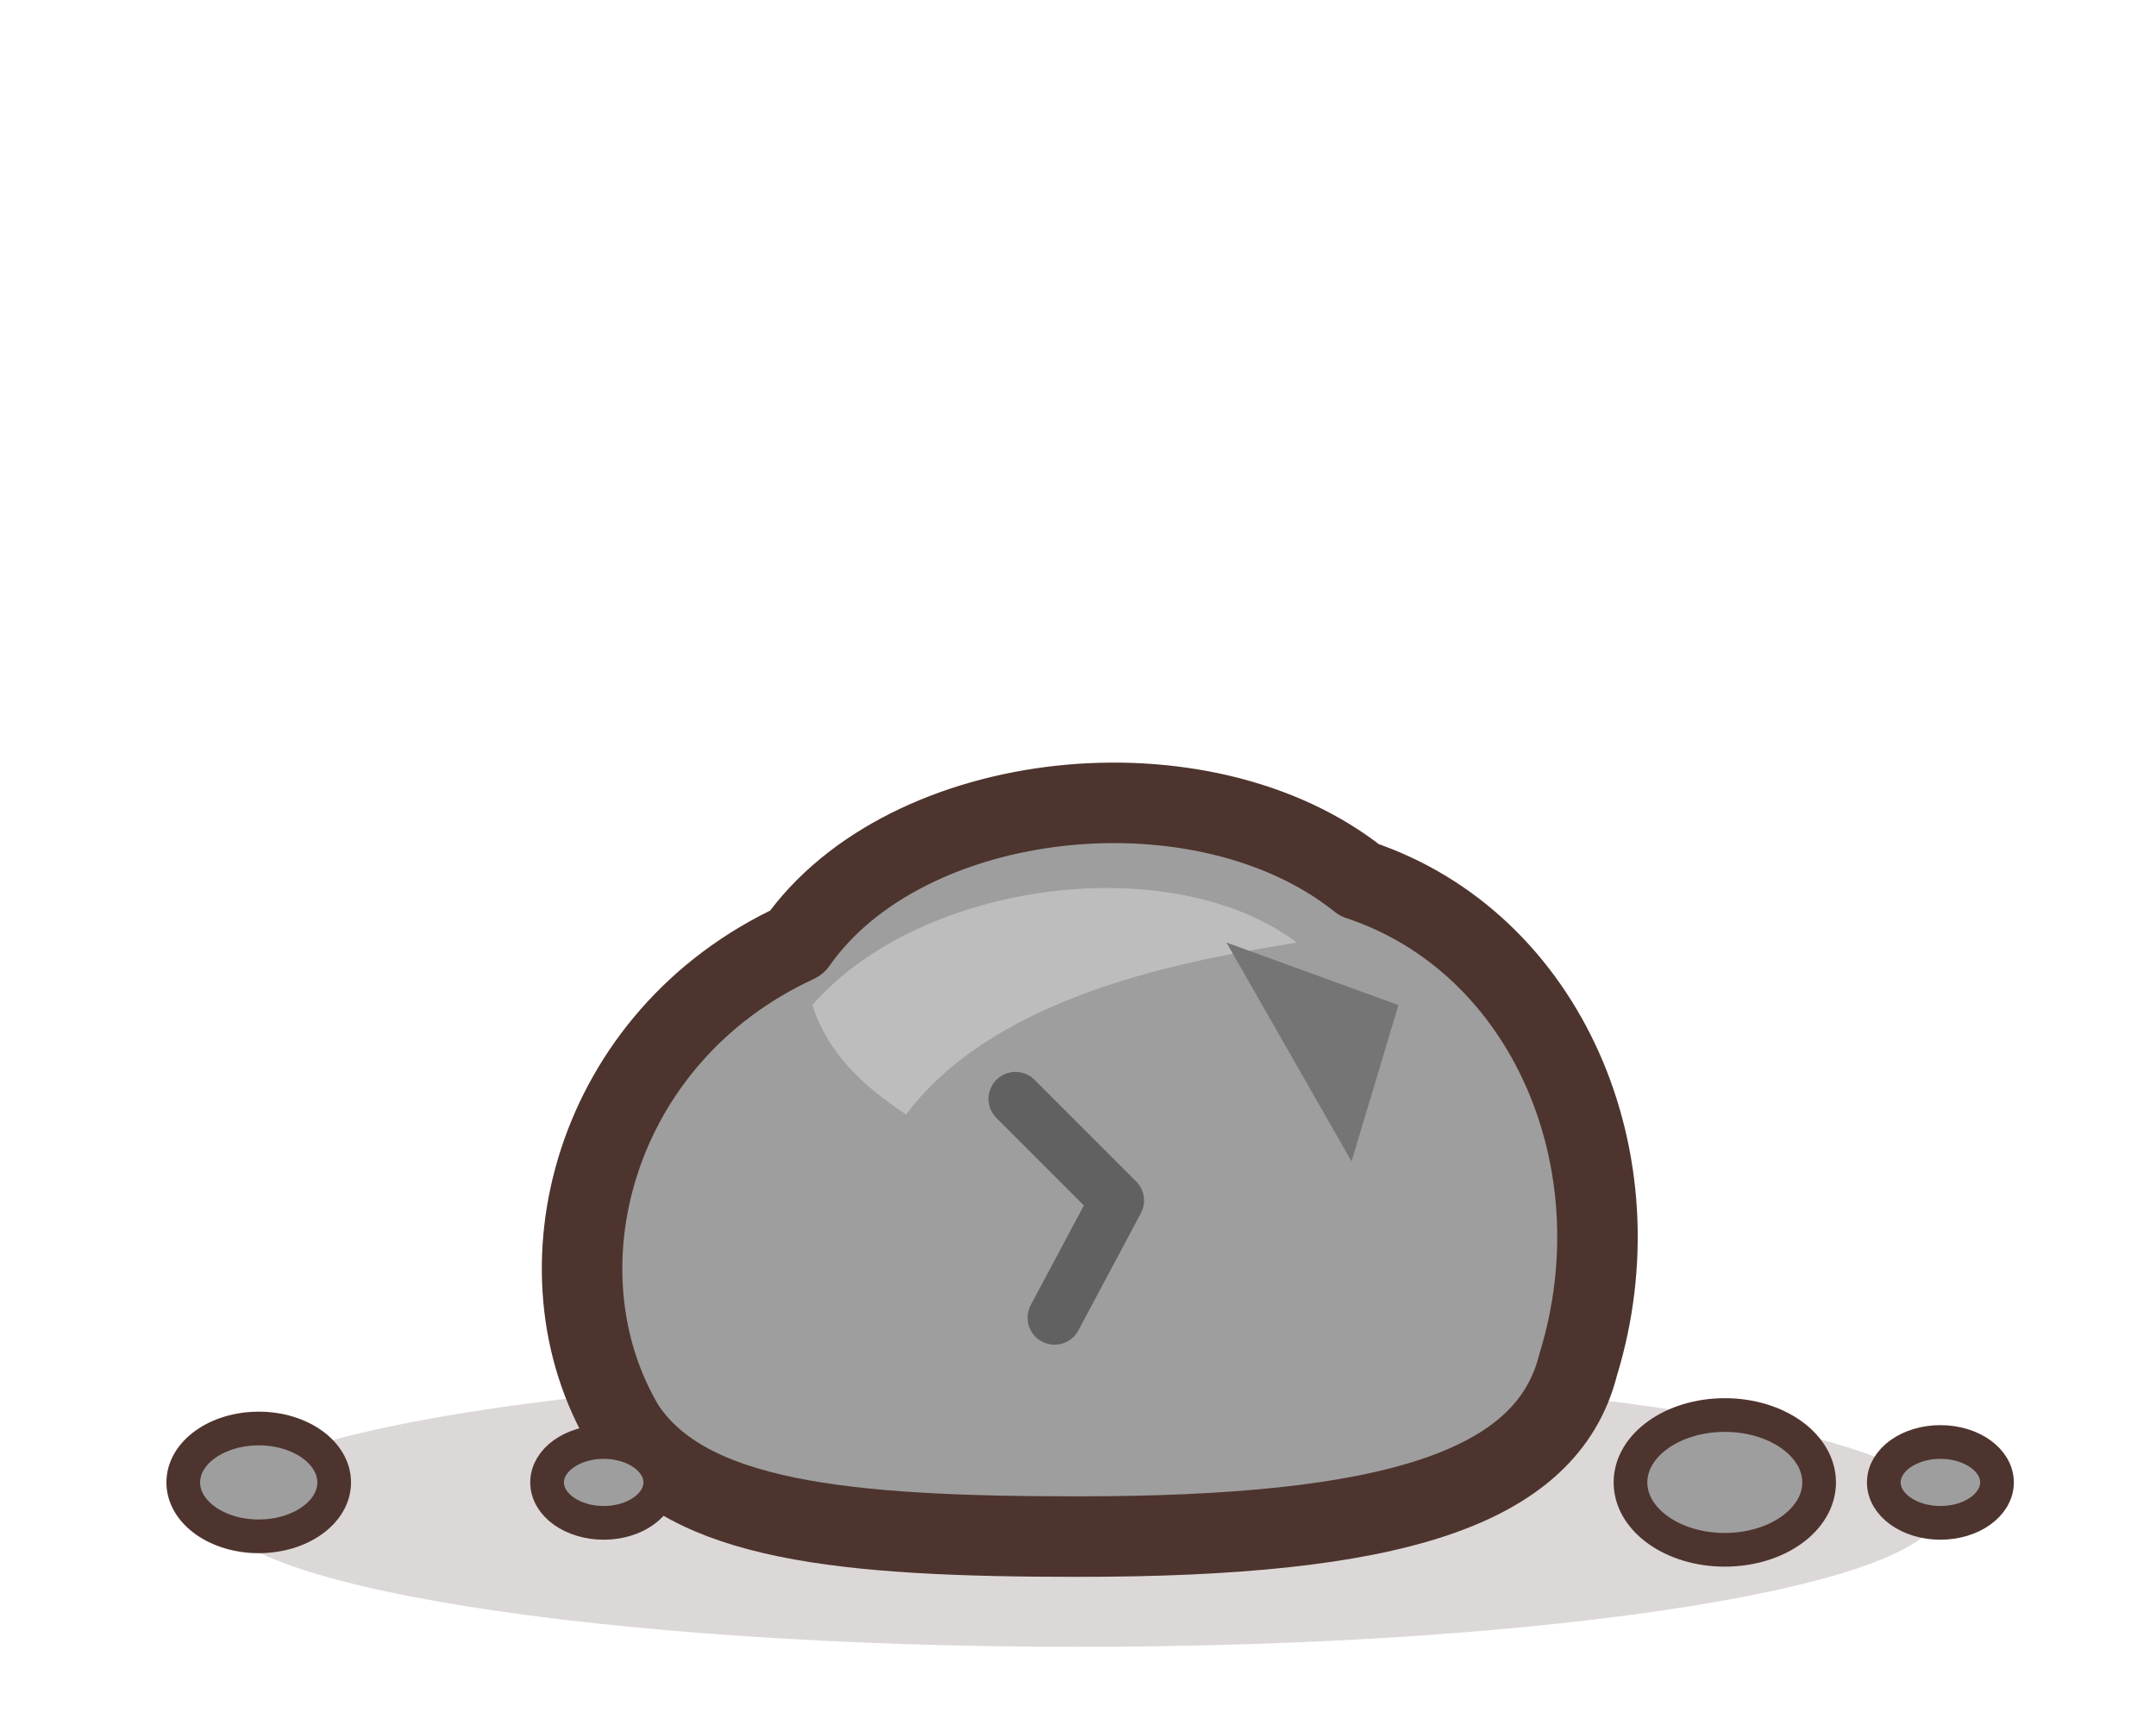
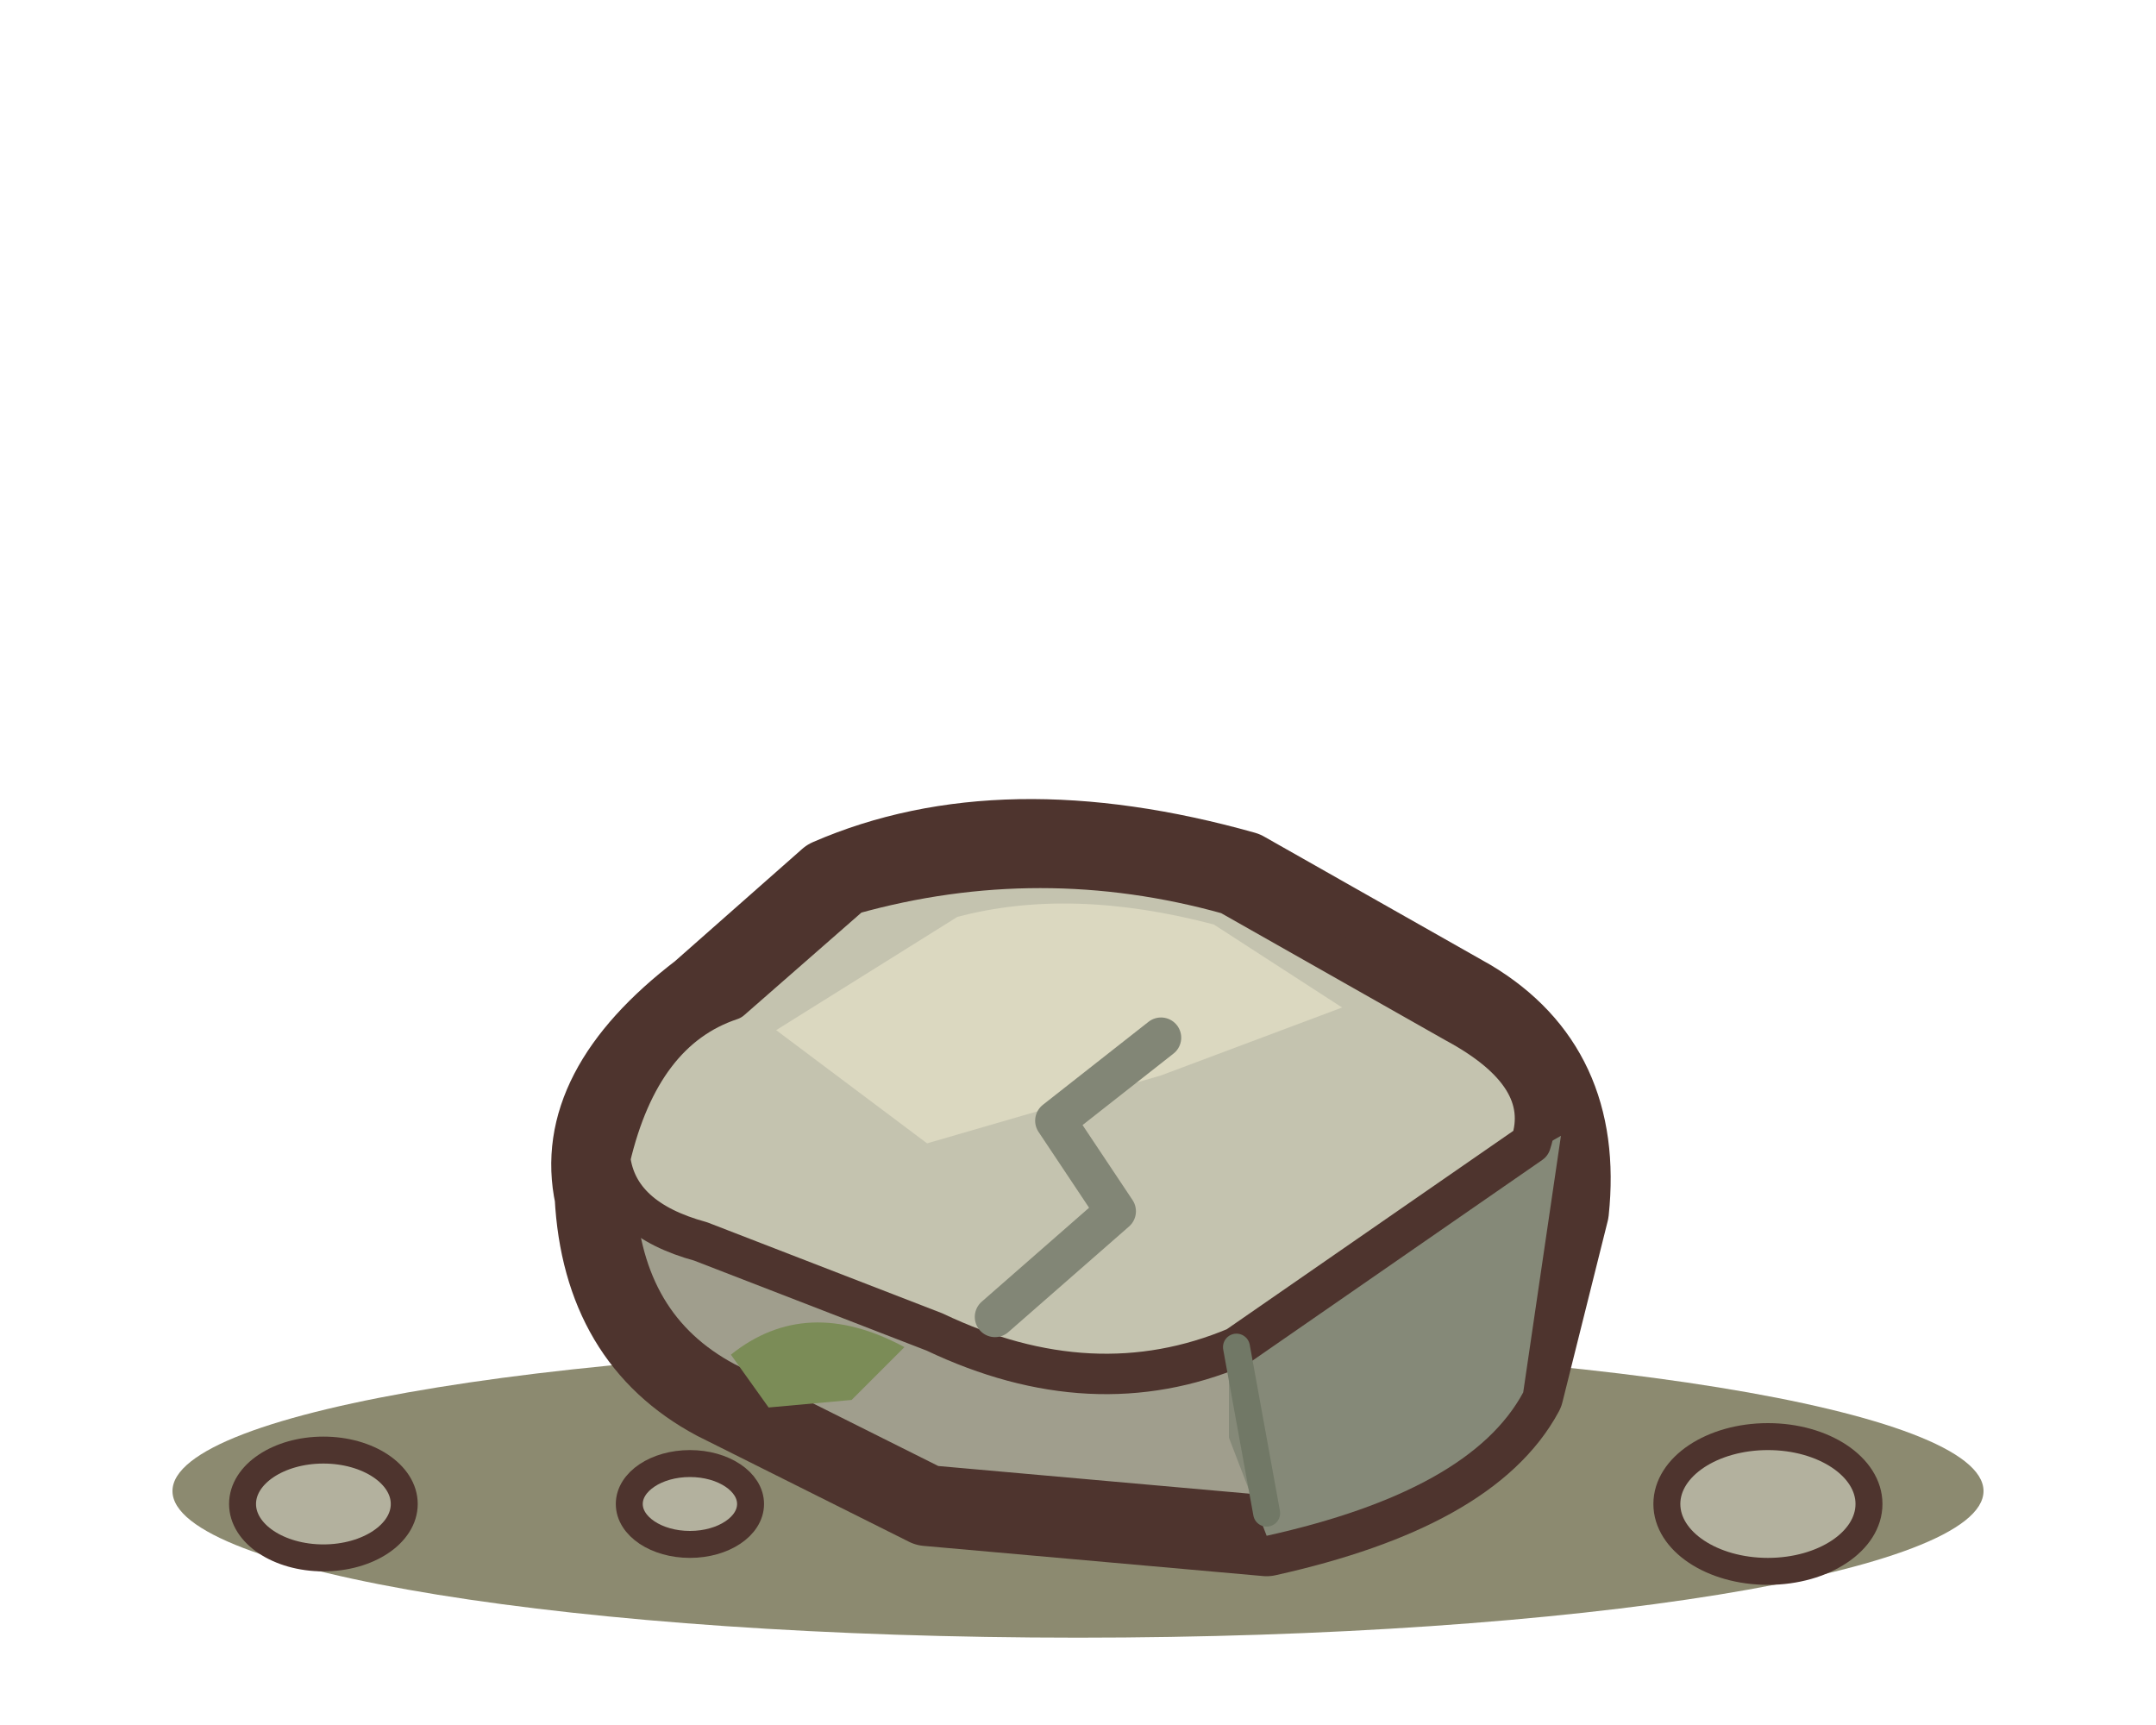
<svg xmlns="http://www.w3.org/2000/svg" width="160" height="128" viewBox="0 0 160 128">
-   <ellipse cx="80.0" cy="112" rx="64.0" ry="10.2" fill="#3E2723" opacity="0.18" />
-   <g transform="translate(33.6 47.9) scale(0.58)">
-     <path d="M22 100 C10 80 18 50 44 38 C58 18 96 14 116 30 C140 38 152 66 144 92 C140 108 120 114 80 114 C50 114 30 112 22 100 Z" fill="#9E9E9E" stroke="#4E342E" stroke-width="10.3" stroke-linejoin="round" />
-     <path d="M46 46 C60 30 92 26 108 38 C96 40 70 44 58 60 C52 56 48 52 46 46 Z" fill="#BDBDBD" />
-     <path d="M99 38 l22 8 l-6 20 Z" fill="#757575" />
-     <path d="M72 58 l13 13 l-8 15" fill="none" stroke="#616161" stroke-width="6.9" stroke-linecap="round" stroke-linejoin="round" />
+   <ellipse cx="80.0" cy="110.64" rx="67.2" ry="10.88" fill="#8C8A70" stroke="#4E342E" stroke-width="0" />
+   <g transform="translate(35.20 49.56) scale(0.560 0.560)">
+     <path d="M16 70 Q13 56 30 43 L47 28 Q70 18 102 27 L132 44 Q147 53 145 72 L139 96 Q132 109 105 115 L60 111 L32 97 Q17 89 16 70 Z" fill="#A09E8D" stroke="#4E342E" stroke-width="10.714" stroke-linejoin="round" stroke-linecap="round" />
+     <path d="M100 87 L144 62 L139 96 Q132 109 105 115 L100 102 Z" fill="#858978" stroke="#4E342E" stroke-width="0" stroke-linejoin="round" stroke-linecap="round" />
+     <path d="M18 65 Q22 48 34 44 L50 30 Q75 23 100 30 L130 47 Q143 54 140 63 L101 90 Q82 98 61 88 L30 76 Q19 73 18 65 Z" fill="#C4C3AF" stroke="#4E342E" stroke-width="5.357" stroke-linejoin="round" stroke-linecap="round" />
+     <path d="M40 48 L64 33 Q79 29 98 34 L115 45 L91 54 L60 63 Z" fill="#DBD8C0" stroke="#4E342E" stroke-width="0" stroke-linejoin="round" stroke-linecap="round" />
+     <path d="M101 90 L105 112" fill="none" stroke="#717866" stroke-width="3.571" stroke-linejoin="round" stroke-linecap="round" />
+     <path d="M34 91 Q44 83 57 90 L50 97 L39 98 Z" fill="#7B8C57" stroke="#4E342E" stroke-width="0" stroke-linejoin="round" stroke-linecap="round" />
+     <path d="M91 49 L77 60 L85 72 L69 86" fill="none" stroke="#828676" stroke-width="5.357" stroke-linejoin="round" stroke-linecap="round" />
  </g>
-   <ellipse cx="19.2" cy="110.0" rx="5.6" ry="4.0" fill="#9E9E9E" stroke="#4E342E" stroke-width="2.5" />
-   <ellipse cx="128.0" cy="110.0" rx="7.0" ry="5.0" fill="#9E9E9E" stroke="#4E342E" stroke-width="2.5" />
-   <ellipse cx="144.0" cy="110.0" rx="4.2" ry="3.0" fill="#9E9E9E" stroke="#4E342E" stroke-width="2.5" />
-   <ellipse cx="44.8" cy="110.0" rx="4.2" ry="3.0" fill="#9E9E9E" stroke="#4E342E" stroke-width="2.5" />
+   <ellipse cx="24.0" cy="111.6" rx="6.0" ry="4" fill="#B3B19E" stroke="#4E342E" stroke-width="2" />
+   <ellipse cx="131.2" cy="111.6" rx="7.5" ry="5" fill="#B3B19E" stroke="#4E342E" stroke-width="2" />
+   <ellipse cx="51.2" cy="111.6" rx="4.5" ry="3" fill="#B3B19E" stroke="#4E342E" stroke-width="2" />
</svg>
